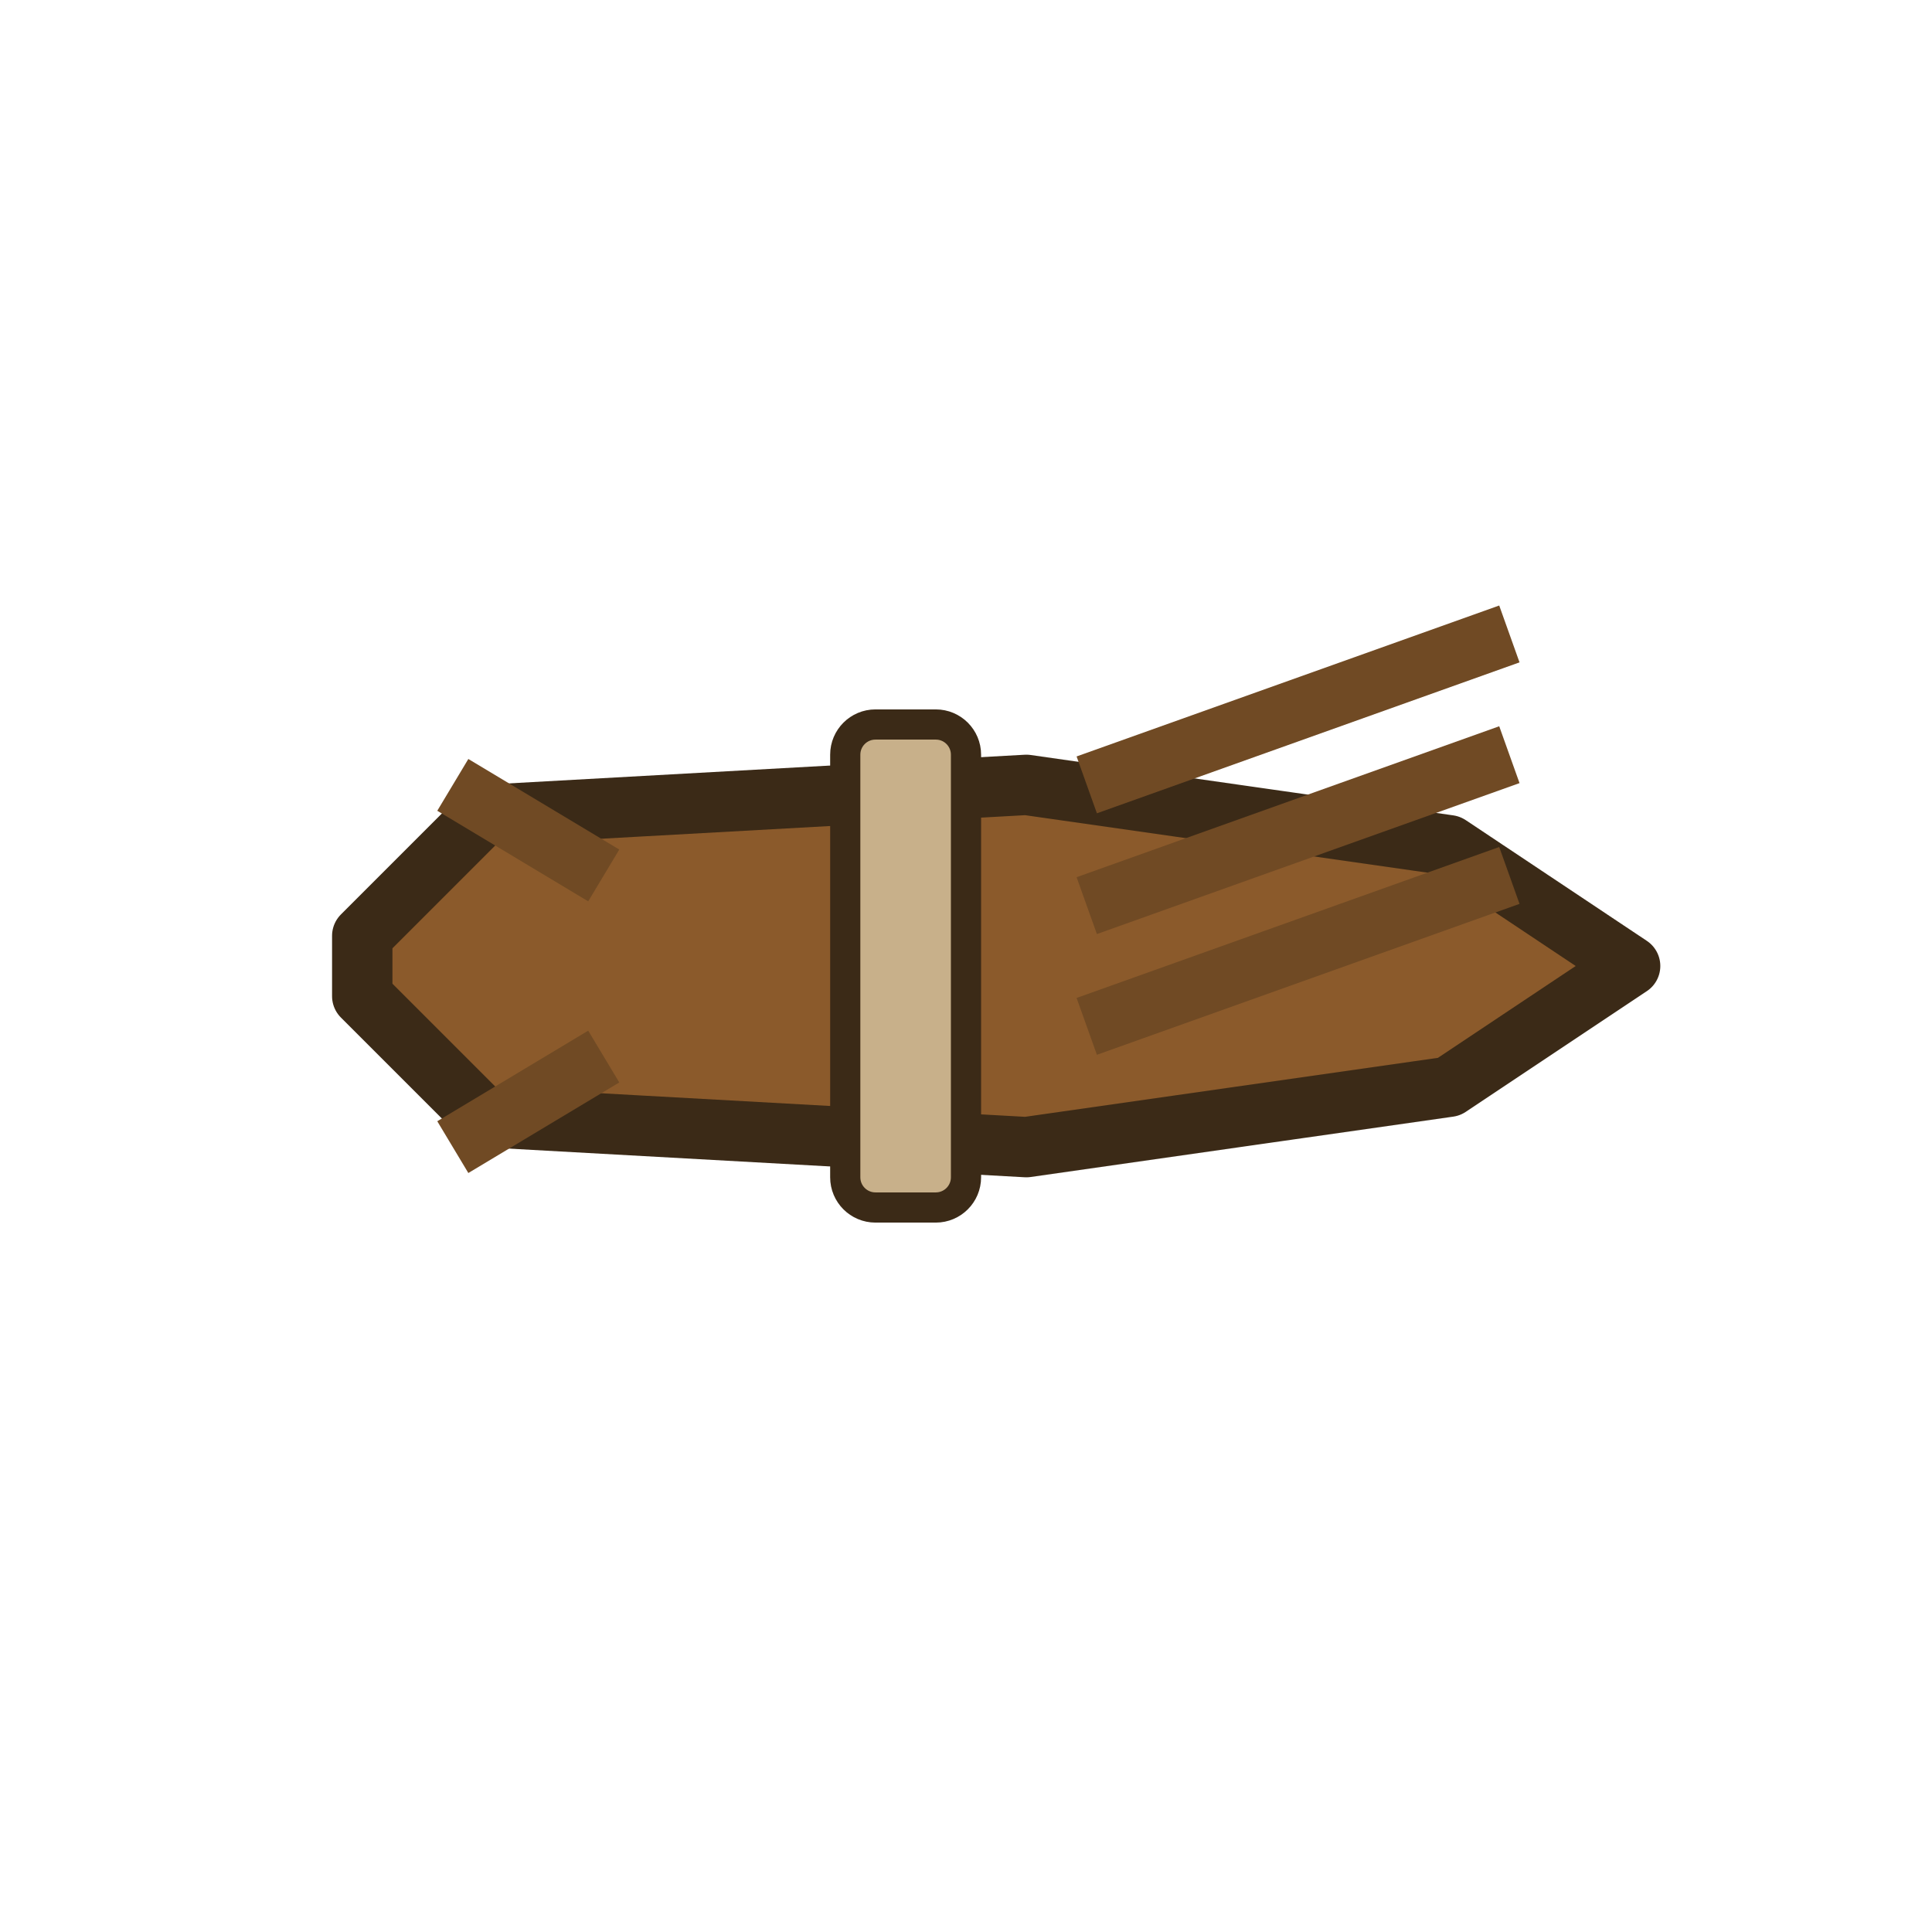
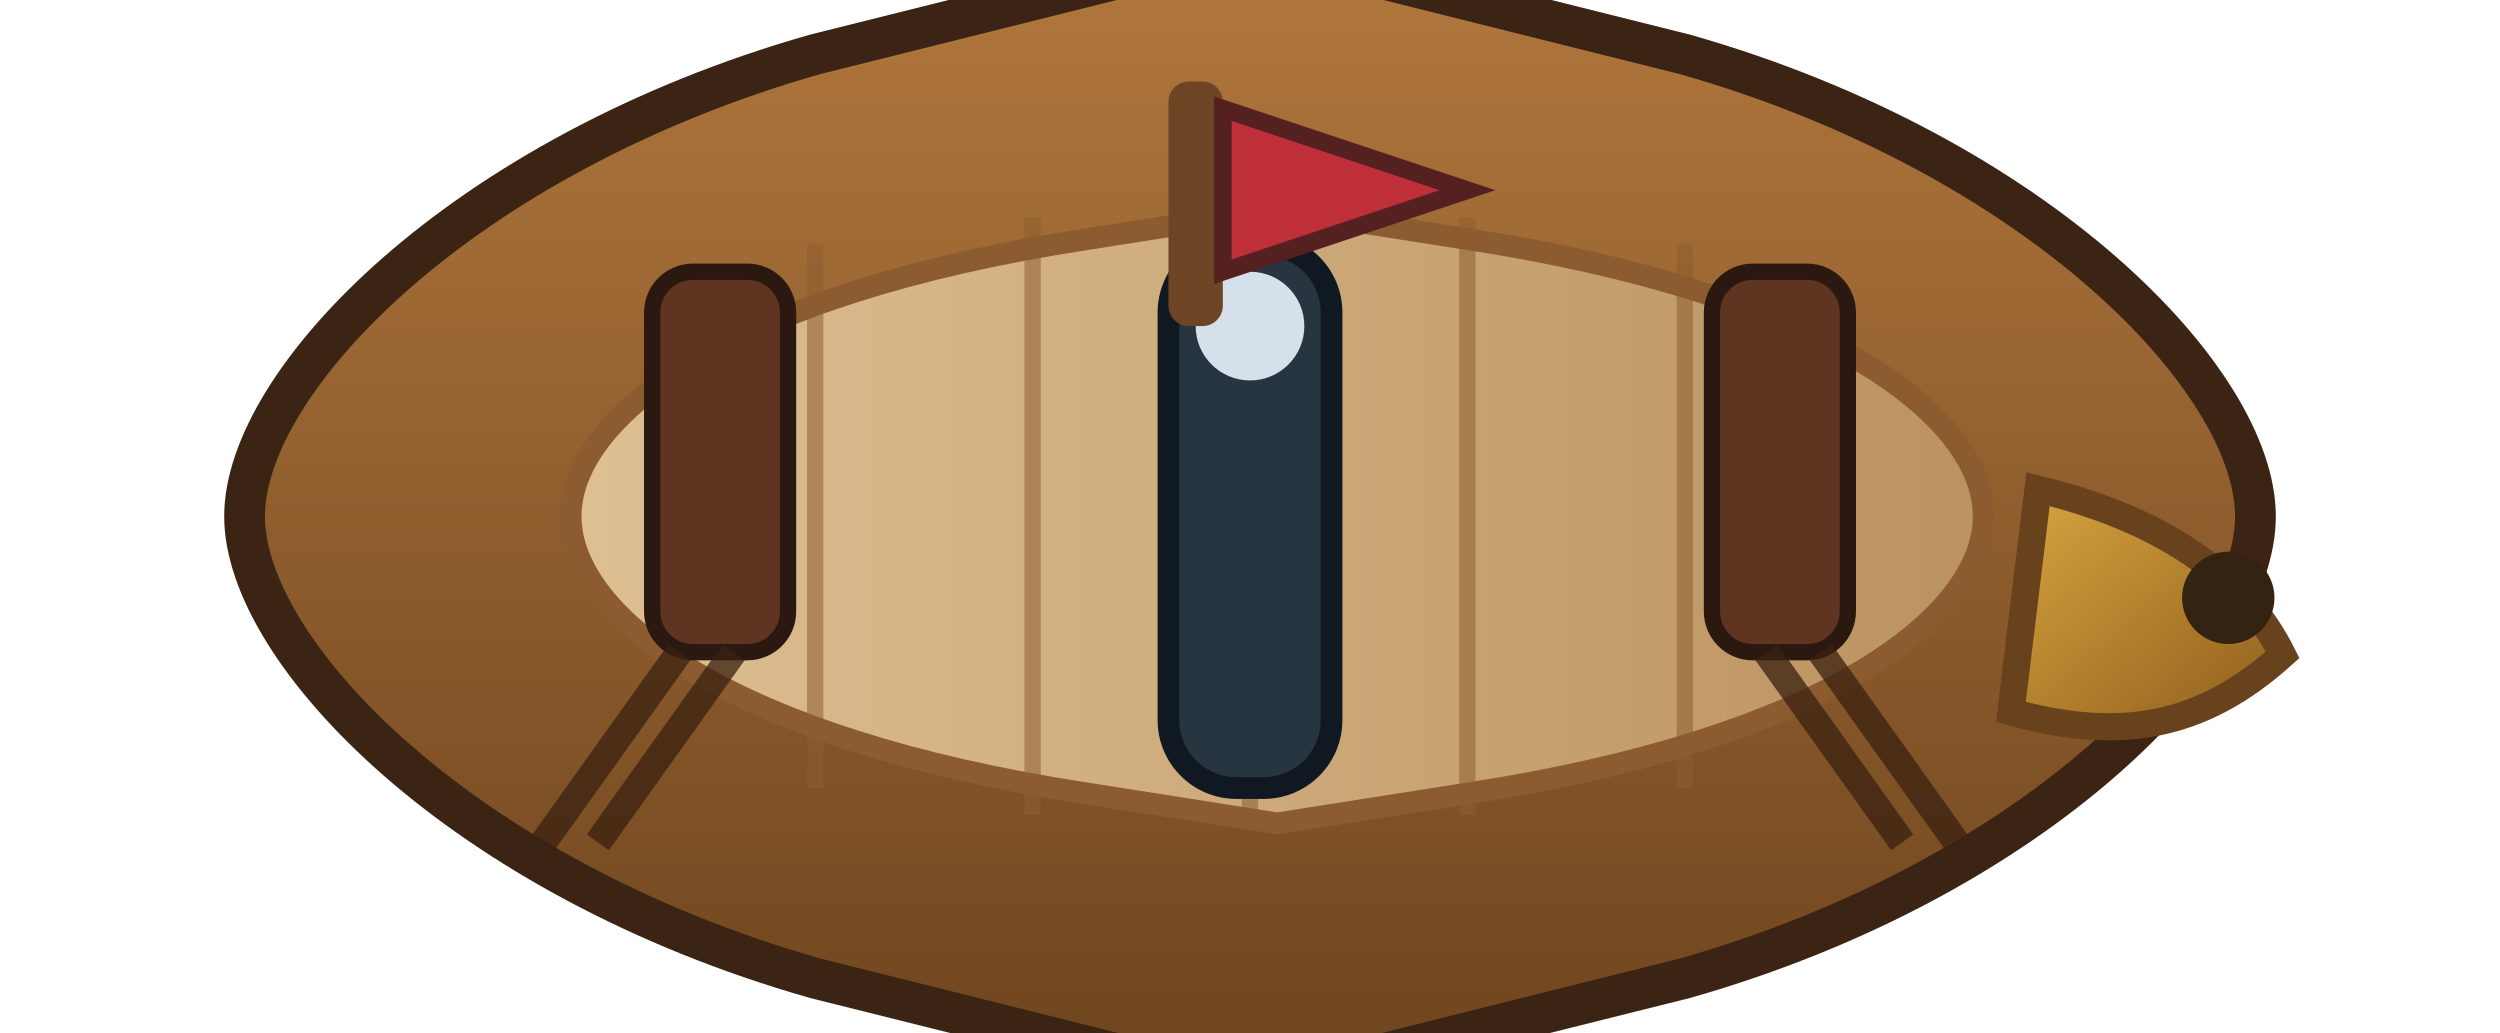
- <svg xmlns="http://www.w3.org/2000/svg" viewBox="0 0 64 64">
-   <polygon points="12,31 16,27 34,26 48,28 54,32 48,36 34,38 16,37 12,33" fill="#8b5a2b" stroke="#3b2a17" stroke-width="2" stroke-linejoin="round" />
-   <rect x="28" y="24" width="4" height="16" rx="1" fill="#c8b08a" stroke="#3b2a17" stroke-width="1" />
-   <g stroke="#704a24" stroke-width="2">
-     <line x1="36" y1="26" x2="50" y2="21" />
-     <line x1="36" y1="30" x2="50" y2="25" />
-     <line x1="36" y1="34" x2="50" y2="29" />
+ <svg xmlns="http://www.w3.org/2000/svg" viewBox="0 0 184 76">
+   <defs>
+     <linearGradient id="bow-hull" x1="0" y1="0" x2="0" y2="1">
+       <stop offset="0" stop-color="#b2783d" />
+       <stop offset="1" stop-color="#6d441e" />
+     </linearGradient>
+     <linearGradient id="bow-deck" x1="0" y1="0" x2="1" y2="0">
+       <stop offset="0" stop-color="#dec093" />
+       <stop offset="1" stop-color="#bb925f" />
+     </linearGradient>
+     <linearGradient id="bow-prow" x1="0" y1="0" x2="1" y2="1">
+       <stop offset="0" stop-color="#d7a640" />
+       <stop offset="1" stop-color="#8f5d1c" />
+     </linearGradient>
+   </defs>
+   <path d="M18 38c0-10 16-26.6 42-34l32-8 32 8c26 7.4 42 24 42 34s-16 26.6-42 34l-32 8-32-8c-26-7.4-42-24-42-34z" fill="url(#bow-hull)" stroke="#3b2413" stroke-width="3" />
+   <path d="M42 38c0-7.4 11.8-16.4 38-20.4l14-2.2 14 2.2c26.2 4 38 13 38 20.4s-11.8 16.4-38 20.4l-14 2.2-14-2.2c-26.2-4-38-13-38-20.4z" fill="url(#bow-deck)" stroke="#8c5c30" stroke-width="1.6" />
+   <g stroke="#8c5c30" stroke-width="1.2" opacity="0.55">
+     <line x1="60" y1="18" x2="60" y2="58" />
+     <line x1="76" y1="16" x2="76" y2="60" />
+     <line x1="92" y1="16" x2="92" y2="60" />
+     <line x1="108" y1="16" x2="108" y2="60" />
+     <line x1="124" y1="18" x2="124" y2="58" />
  </g>
-   <g stroke="#704a24" stroke-width="2">
-     <line x1="20" y1="29" x2="15" y2="26" />
-     <line x1="20" y1="35" x2="15" y2="38" />
+   <rect x="86" y="18" width="12" height="40" rx="5" fill="#263540" stroke="#101821" stroke-width="1.6" />
+   <circle cx="92" cy="24" r="4" fill="#d5e0ea" />
+   <g fill="#5f3521" stroke="#2b1810" stroke-width="1.2">
+     <rect x="48" y="20" width="10" height="28" rx="3" />
+     <rect x="126" y="20" width="10" height="28" rx="3" />
+   </g>
+   <g stroke="#392010" stroke-width="2" opacity="0.75">
+     <line x1="50" y1="48" x2="40" y2="62" />
+     <line x1="54" y1="48" x2="44" y2="62" />
+     <line x1="130" y1="48" x2="140" y2="62" />
+     <line x1="134" y1="48" x2="144" y2="62" />
+   </g>
+   <path d="M150 36c9 2.2 15 6.2 18 12.2-6 5.4-12 6.4-20 4.2z" fill="url(#bow-prow)" stroke="#68421c" stroke-width="2" />
+   <circle cx="164" cy="44" r="3.4" fill="#352312" />
+   <g>
+     <rect x="86" y="6" width="4" height="18" rx="1.5" fill="#6d4524" />
+     <path d="M90 8l18 6-18 6z" fill="#be2f38" stroke="#542020" stroke-width="1.3" />
  </g>
</svg>
